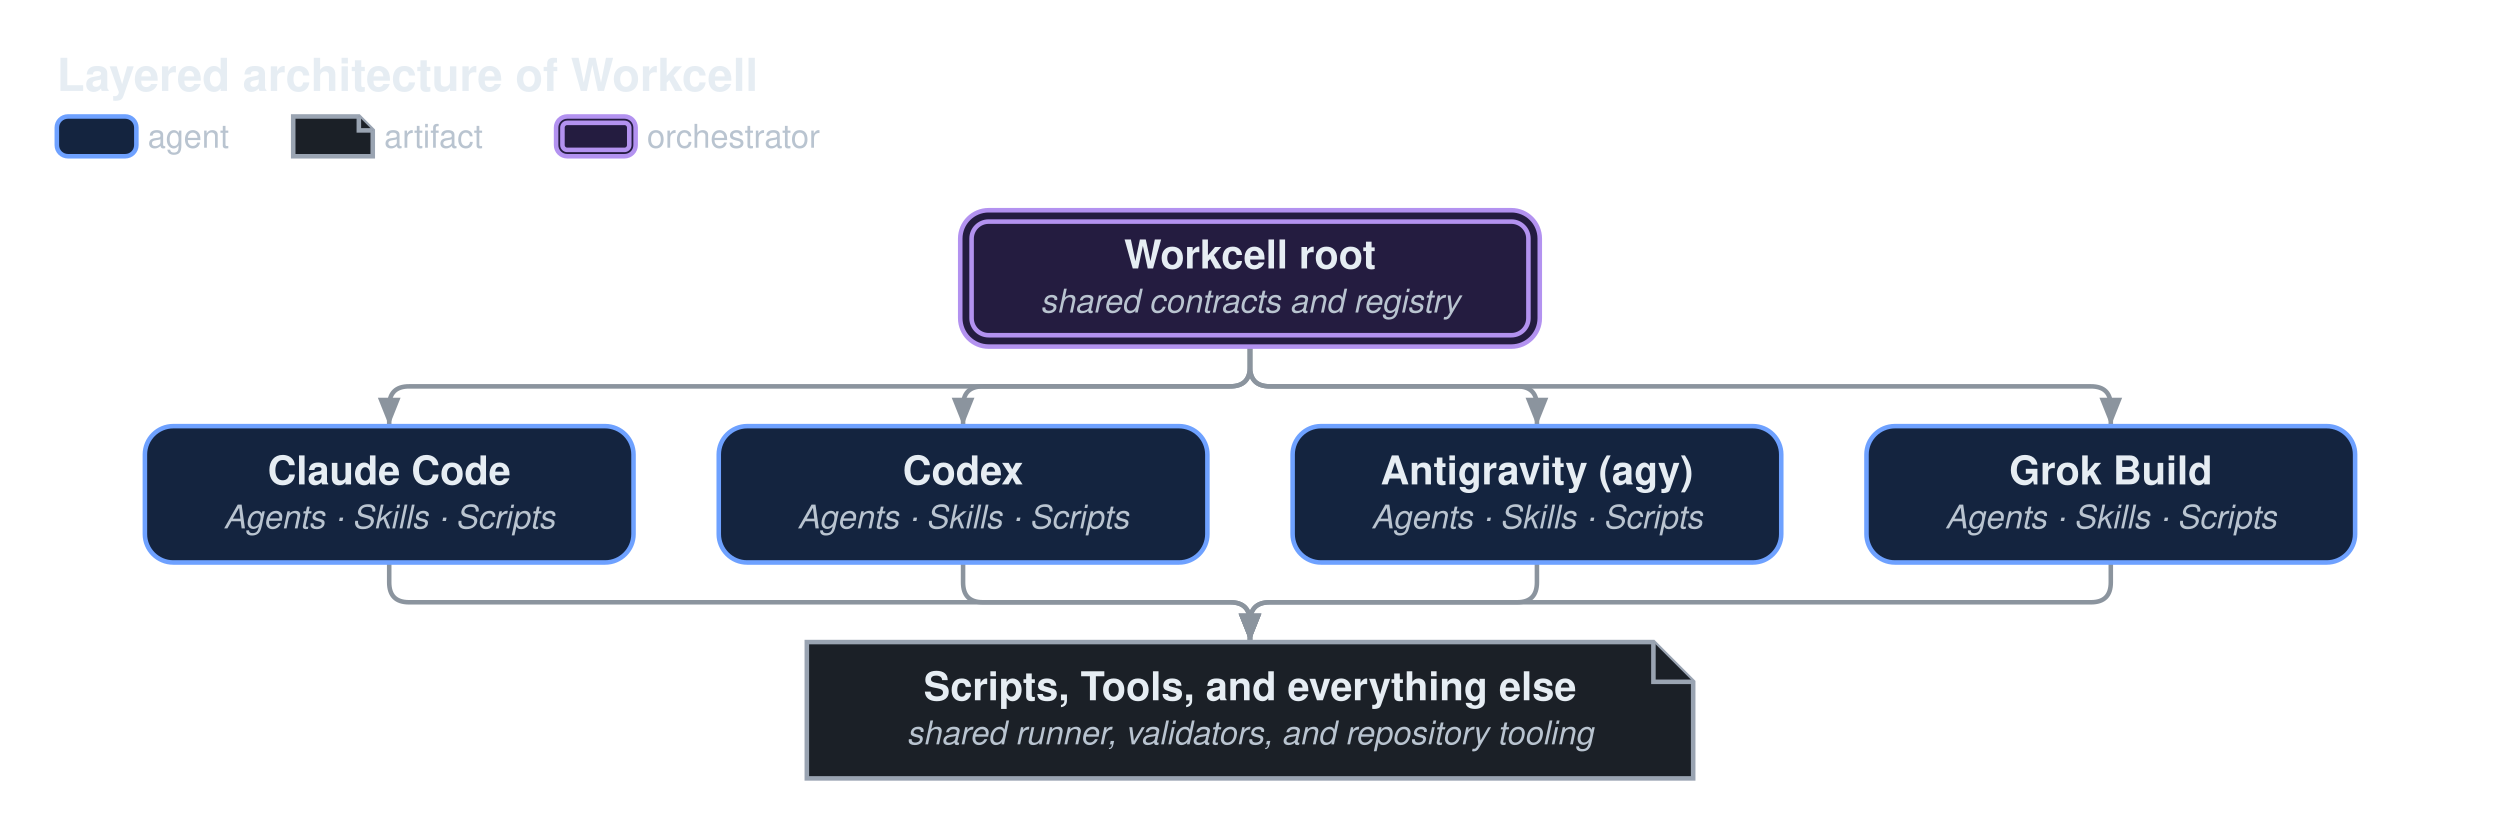
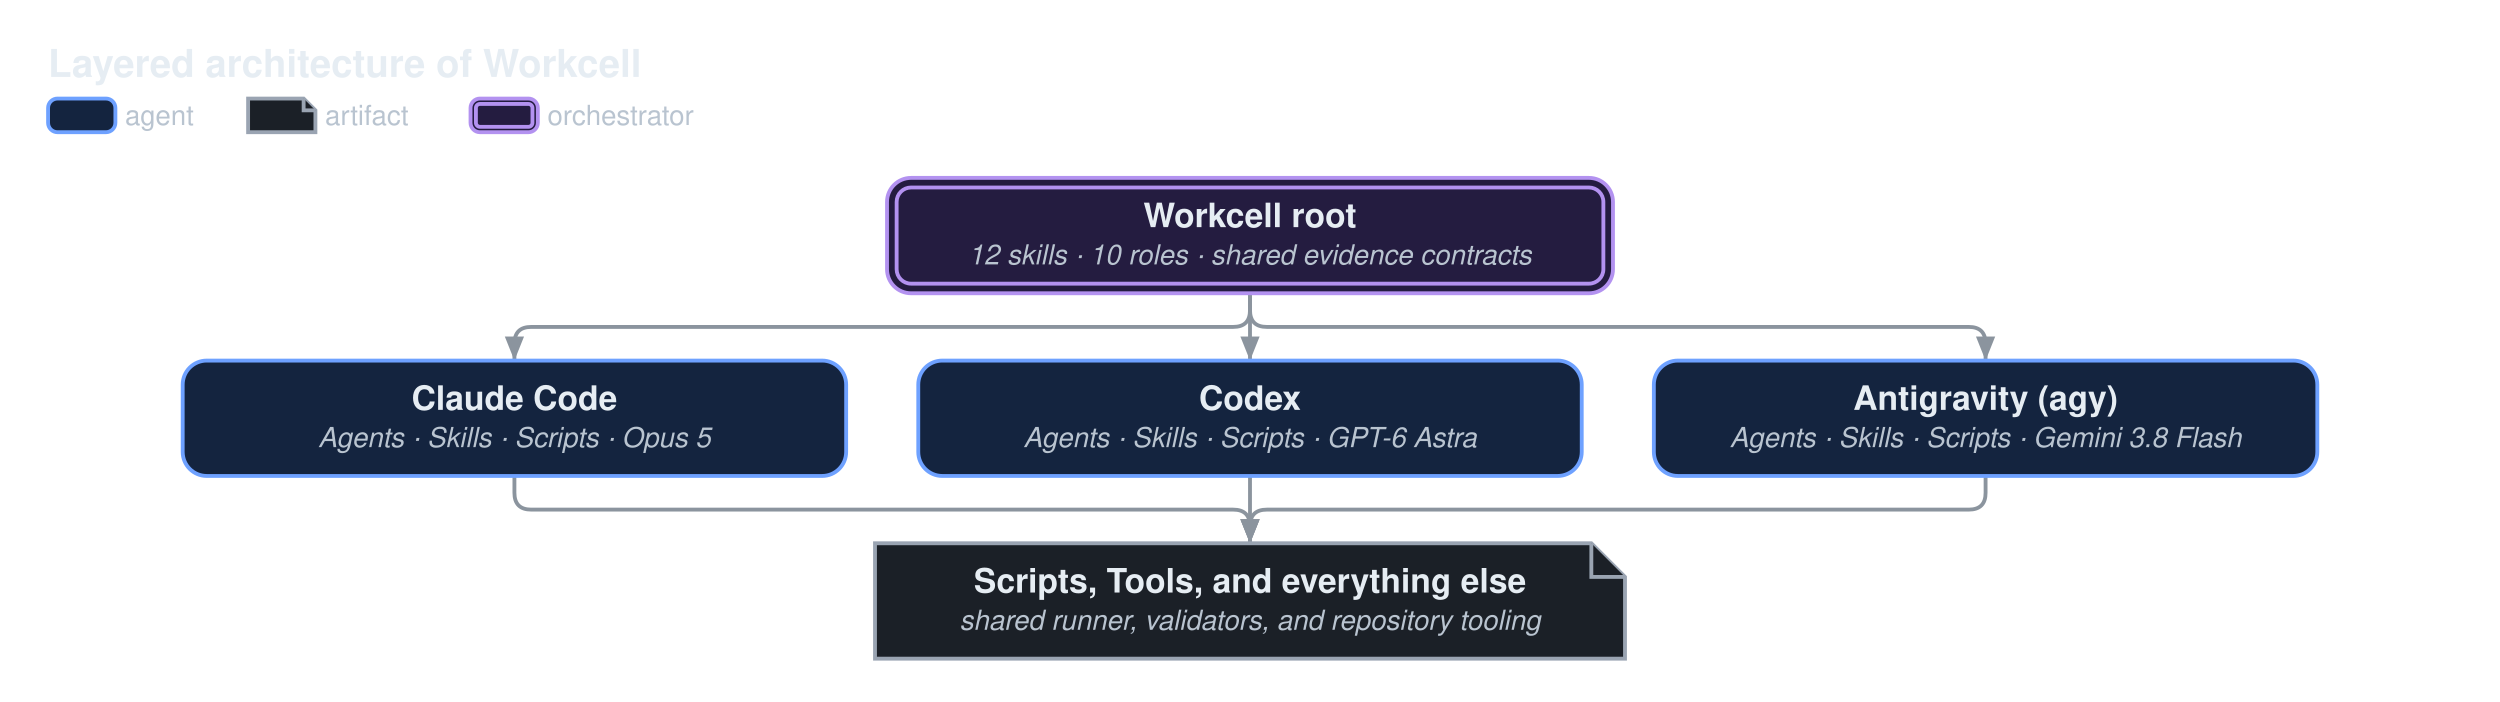
- <svg xmlns="http://www.w3.org/2000/svg" viewBox="0 0 880 292" width="100%" preserveAspectRatio="xMidYMid meet" role="img" aria-labelledby="diagram-title diagram-desc">
+ <svg xmlns="http://www.w3.org/2000/svg" viewBox="0 0 1040 292" width="100%" preserveAspectRatio="xMidYMid meet" role="img" aria-labelledby="diagram-title diagram-desc">
  <defs>
    <marker id="arrow" markerWidth="10" markerHeight="8" refX="10" refY="4" orient="auto" markerUnits="userSpaceOnUse">
      <path d="M0,0 L10,4 L0,8 Z" fill="#8b949e" />
    </marker>
    <marker id="arrow-muted" markerWidth="10" markerHeight="8" refX="10" refY="4" orient="auto" markerUnits="userSpaceOnUse">
      <path d="M0,0 L10,4 L0,8 Z" fill="#6e7681" />
    </marker>
  </defs>
  <style>
    text{font-family:-apple-system,BlinkMacSystemFont,'Segoe UI',Helvetica,Arial,sans-serif}
    .label{font-size:14px;font-weight:600;fill:#e6edf3;text-anchor:middle}
    .sub{font-size:11.5px;font-style:italic;fill:#b9c4d0;text-anchor:middle}
    .title{font-size:16px;font-weight:700;fill:#e6edf3}
    .legend{font-size:11.5px;fill:#b9c4d0}
    .edgelabel{font-size:11.5px;fill:#b9c4d0}
    .chip{fill:#161b22;stroke:#30363d;stroke-width:1}
    .plate{fill:#0d1117}
    .edge{fill:none;stroke:#8b949e;stroke-width:1.6}
    .edge.dashed{stroke:#6e7681;stroke-dasharray:6 4}
    .frame{fill:none;stroke:#6f5aa8;stroke-width:1.4;stroke-dasharray:1 4;stroke-linecap:round}
    .frametext{font-size:11.5px;font-weight:600;fill:#b392f0}
    .crease{fill:none}
    .inner{fill:none;stroke-width:1}
    .k-agent{fill:#14243f;stroke:#6ea1ff;stroke-width:1.6}
    .k-gate{fill:#33280e;stroke:#e3b341;stroke-width:1.6}
    .k-human{fill:#102a1b;stroke:#56d364;stroke-width:1.6}
    .k-artifact{fill:#1b2027;stroke:#9aa4b2;stroke-width:1.6}
    .k-orchestrator{fill:#241c40;stroke:#b392f0;stroke-width:1.6}
  </style>
  <text class="title" x="20" y="32">Layered architecture of Workcell</text>
  <rect class="k-agent" x="20" y="41" width="28" height="14" rx="3.92" />
  <text class="legend" text-anchor="start" x="52" y="52">agent</text>
  <path class="k-artifact" d="M 103.21 41 L 126.31 41 L 131.21 45.9 L 131.21 55 L 103.21 55 Z" />
  <path class="k-artifact crease" d="M 126.31 41 L 126.31 45.9 L 131.21 45.9" />
  <text class="legend" text-anchor="start" x="135.21" y="52">artifact</text>
  <rect class="k-orchestrator" x="195.74" y="41" width="28" height="14" rx="3.92" />
  <rect class="k-orchestrator inner" x="197.98" y="43.24" width="23.52" height="9.52" rx="1.68" />
  <text class="legend" text-anchor="start" x="227.74" y="52">orchestrator</text>
-   <path class="edge" marker-end="url(#arrow)" d="M 440 122 L 440 129 Q 440 136 433 136 L 144 136 Q 137 136 137 143 L 137 150" />
-   <path class="edge" marker-end="url(#arrow)" d="M 440 122 L 440 129 Q 440 136 433 136 L 346 136 Q 339 136 339 143 L 339 150" />
-   <path class="edge" marker-end="url(#arrow)" d="M 440 122 L 440 129 Q 440 136 447 136 L 534 136 Q 541 136 541 143 L 541 150" />
-   <path class="edge" marker-end="url(#arrow)" d="M 440 122 L 440 129 Q 440 136 447 136 L 736 136 Q 743 136 743 143 L 743 150" />
-   <path class="edge" marker-end="url(#arrow)" d="M 137 198 L 137 205 Q 137 212 144 212 L 433 212 Q 440 212 440 219 L 440 226" />
-   <path class="edge" marker-end="url(#arrow)" d="M 339 198 L 339 205 Q 339 212 346 212 L 433 212 Q 440 212 440 219 L 440 226" />
-   <path class="edge" marker-end="url(#arrow)" d="M 541 198 L 541 205 Q 541 212 534 212 L 447 212 Q 440 212 440 219 L 440 226" />
-   <path class="edge" marker-end="url(#arrow)" d="M 743 198 L 743 205 Q 743 212 736 212 L 447 212 Q 440 212 440 219 L 440 226" />
-   <rect class="k-orchestrator" x="338" y="74" width="204" height="48" rx="10" />
-   <rect class="k-orchestrator inner" x="342" y="78" width="196" height="40" rx="6" />
-   <text class="label" x="440" y="94.5">Workcell root</text>
-   <text class="sub" x="440" y="110">shared contracts and registry</text>
-   <rect class="k-agent" x="51" y="150" width="172" height="48" rx="10" />
-   <text class="label" x="137" y="170.5">Claude Code</text>
-   <text class="sub" x="137" y="186">Agents · Skills · Scripts</text>
-   <rect class="k-agent" x="253" y="150" width="172" height="48" rx="10" />
-   <text class="label" x="339" y="170.5">Codex</text>
-   <text class="sub" x="339" y="186">Agents · Skills · Scripts</text>
-   <rect class="k-agent" x="455" y="150" width="172" height="48" rx="10" />
-   <text class="label" x="541" y="170.5">Antigravity (agy)</text>
-   <text class="sub" x="541" y="186">Agents · Skills · Scripts</text>
-   <rect class="k-agent" x="657" y="150" width="172" height="48" rx="10" />
-   <text class="label" x="743" y="170.5">Grok Build</text>
-   <text class="sub" x="743" y="186">Agents · Skills · Scripts</text>
-   <path class="k-artifact" d="M 284 226 L 582 226 L 596 240 L 596 274 L 284 274 Z" />
-   <path class="k-artifact crease" d="M 582 226 L 582 240 L 596 240" />
-   <text class="label" x="440" y="246.5">Scripts, Tools, and everything else</text>
-   <text class="sub" x="440" y="262">shared runner, validators, and repository tooling</text>
+   <path class="edge" marker-end="url(#arrow)" d="M 520 122 L 520 129 Q 520 136 513 136 L 221 136 Q 214 136 214 143 L 214 150" />
+   <path class="edge" marker-end="url(#arrow)" d="M 520 122 L 520 150" />
+   <path class="edge" marker-end="url(#arrow)" d="M 520 122 L 520 129 Q 520 136 527 136 L 819 136 Q 826 136 826 143 L 826 150" />
+   <path class="edge" marker-end="url(#arrow)" d="M 214 198 L 214 205 Q 214 212 221 212 L 513 212 Q 520 212 520 219 L 520 226" />
+   <path class="edge" marker-end="url(#arrow)" d="M 520 198 L 520 226" />
+   <path class="edge" marker-end="url(#arrow)" d="M 826 198 L 826 205 Q 826 212 819 212 L 527 212 Q 520 212 520 219 L 520 226" />
+   <rect class="k-orchestrator" x="369" y="74" width="302" height="48" rx="10" />
+   <rect class="k-orchestrator inner" x="373" y="78" width="294" height="40" rx="6" />
+   <text class="label" x="520" y="94.5">Workcell root</text>
+   <text class="sub" x="520" y="110">12 skills · 10 roles · shared evidence contracts</text>
+   <rect class="k-agent" x="76" y="150" width="276" height="48" rx="10" />
+   <text class="label" x="214" y="170.5">Claude Code</text>
+   <text class="sub" x="214" y="186">Agents · Skills · Scripts · Opus 5</text>
+   <rect class="k-agent" x="382" y="150" width="276" height="48" rx="10" />
+   <text class="label" x="520" y="170.5">Codex</text>
+   <text class="sub" x="520" y="186">Agents · Skills · Scripts · GPT-6 Astra</text>
+   <rect class="k-agent" x="688" y="150" width="276" height="48" rx="10" />
+   <text class="label" x="826" y="170.5">Antigravity (agy)</text>
+   <text class="sub" x="826" y="186">Agents · Skills · Scripts · Gemini 3.8 Flash</text>
+   <path class="k-artifact" d="M 364 226 L 662 226 L 676 240 L 676 274 L 364 274 Z" />
+   <path class="k-artifact crease" d="M 662 226 L 662 240 L 676 240" />
+   <text class="label" x="520" y="246.5">Scripts, Tools, and everything else</text>
+   <text class="sub" x="520" y="262">shared runner, validators, and repository tooling</text>
</svg>
